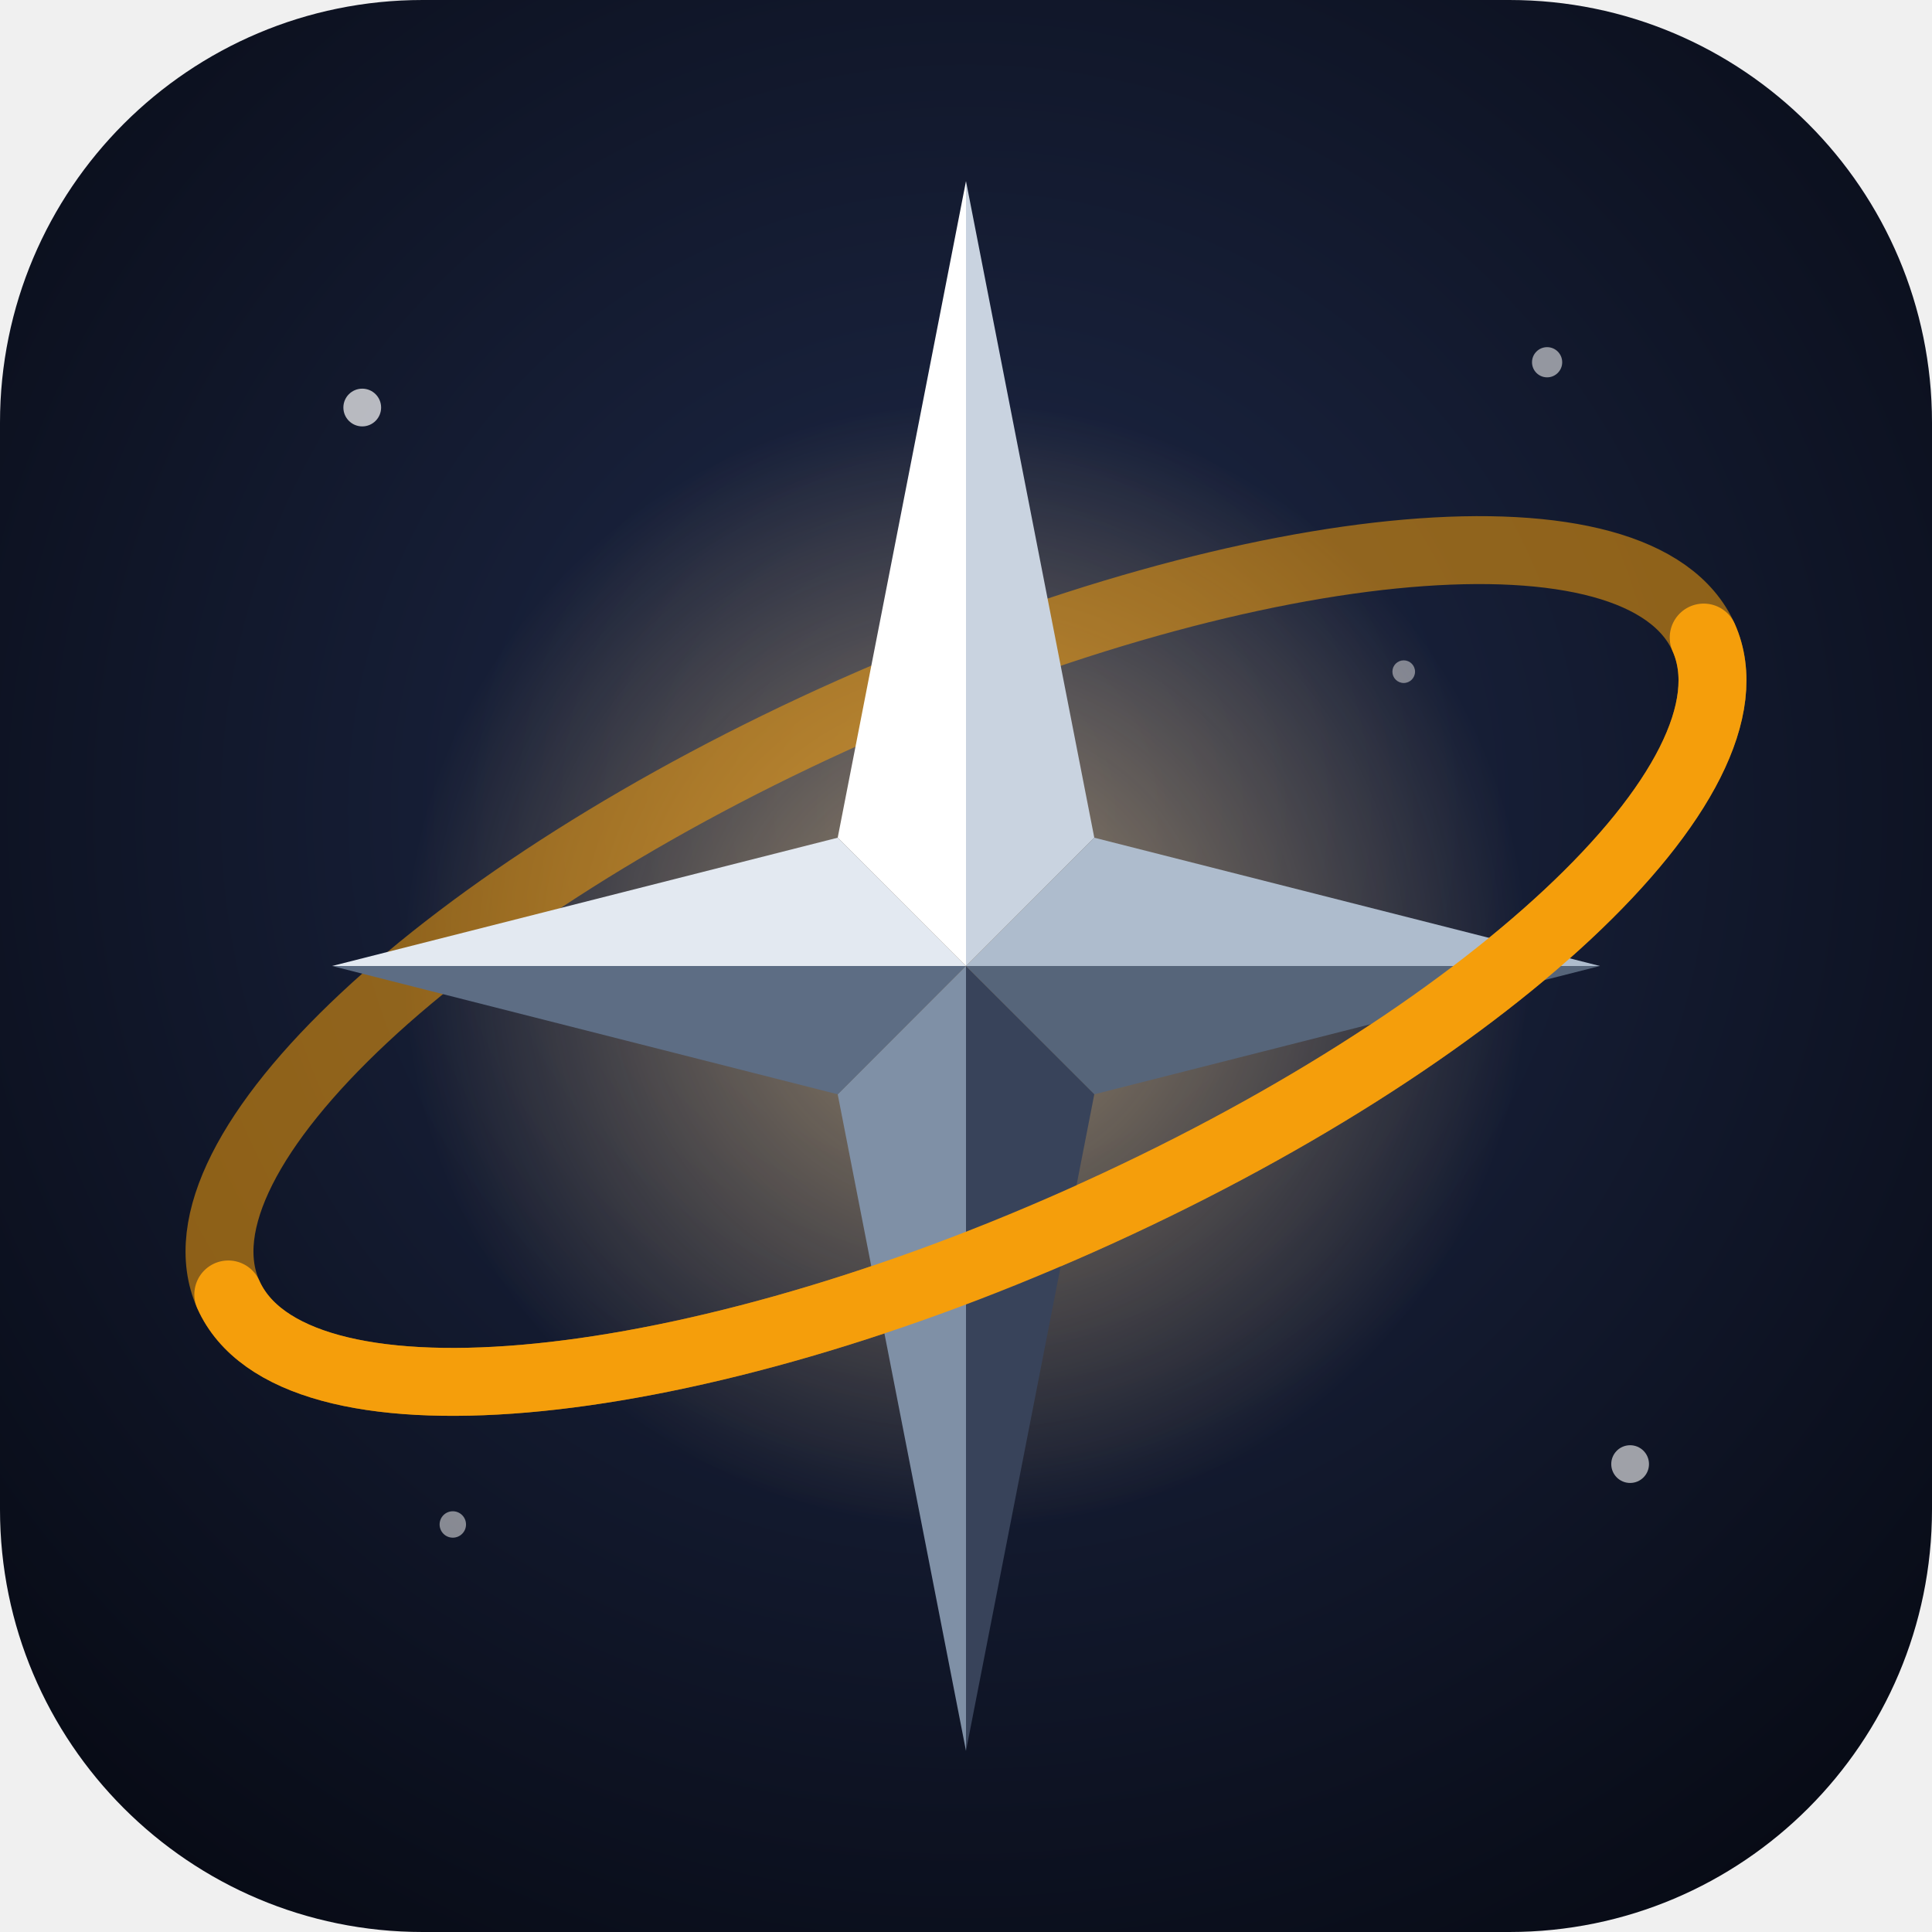
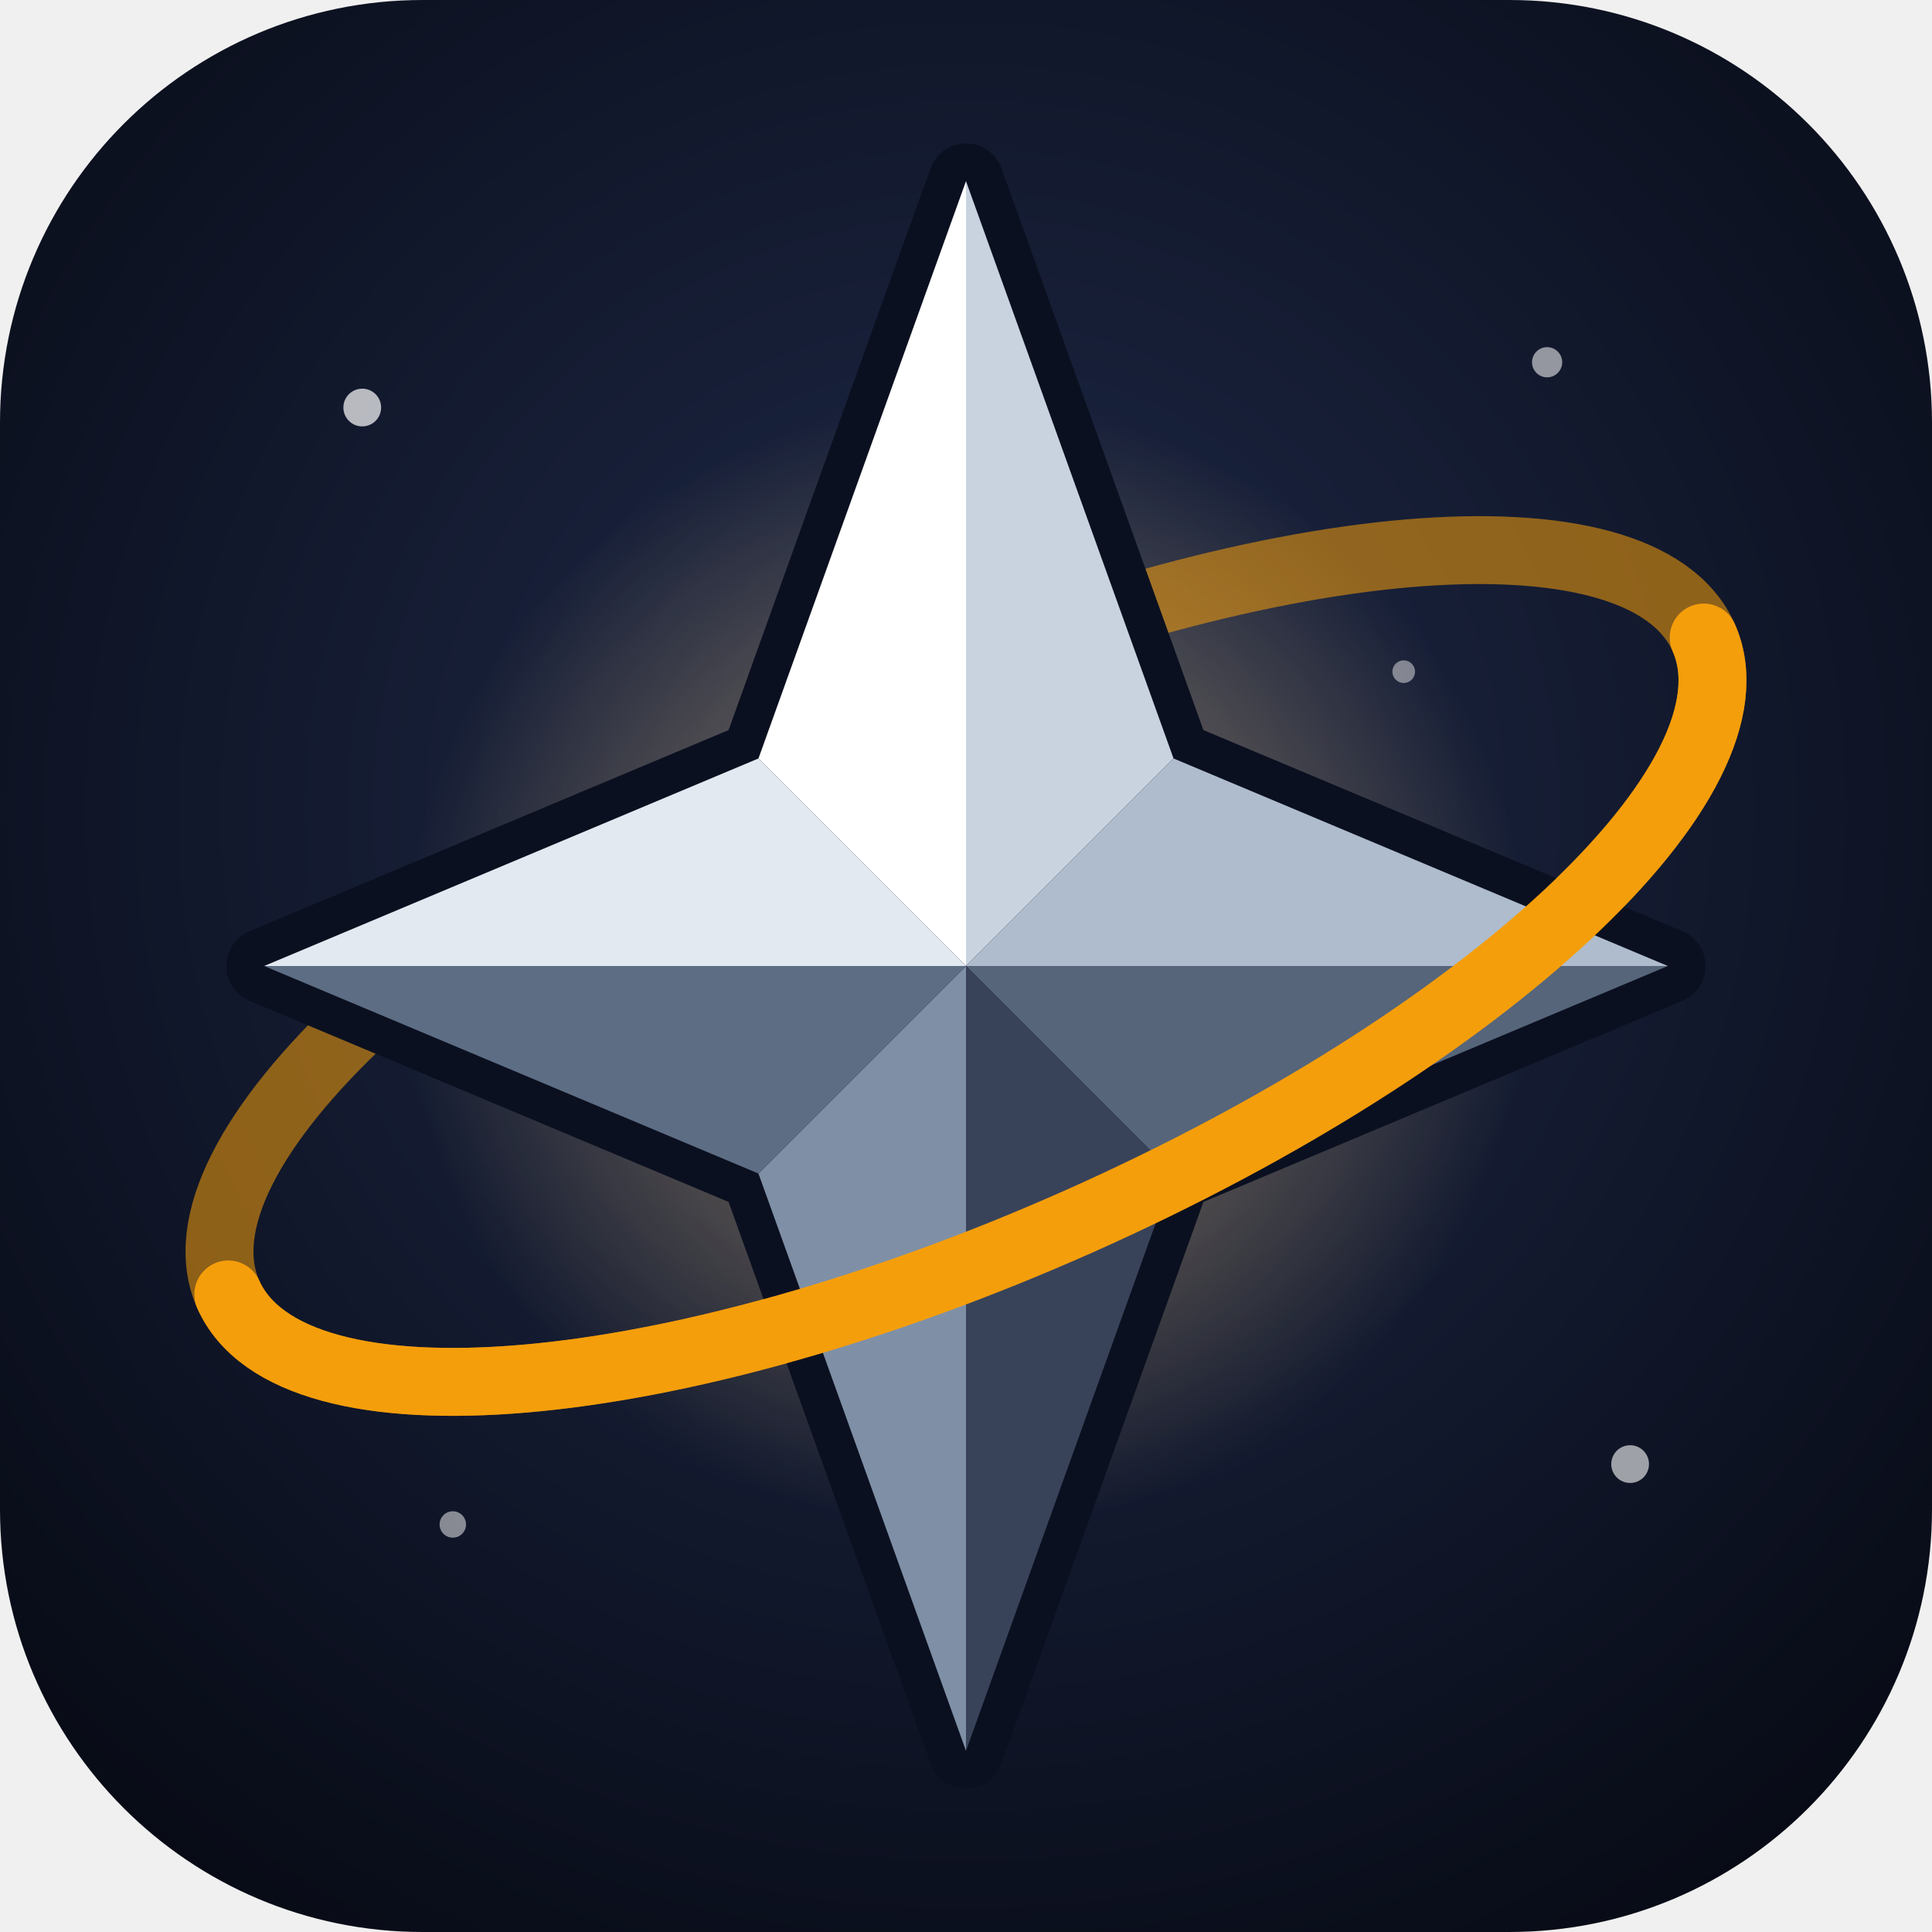
<svg xmlns="http://www.w3.org/2000/svg" viewBox="0 0 512 512" role="img" aria-label="Farsteel">
  <defs>
    <radialGradient id="sky" cx="50%" cy="42%" r="70%">
      <stop offset="0" stop-color="#1f2a4a" />
      <stop offset="1" stop-color="#070a14" />
    </radialGradient>
    <radialGradient id="glow" cx="50%" cy="50%" r="50%">
      <stop offset="0" stop-color="#ffd58a" stop-opacity="0.55" />
      <stop offset="1" stop-color="#ffd58a" stop-opacity="0" />
    </radialGradient>
  </defs>
  <rect width="512" height="512" rx="112" fill="url(#sky)" />
  <g fill="#ffffff">
    <circle cx="96" cy="108" r="5" opacity="0.7" />
    <circle cx="410" cy="96" r="4" opacity="0.55" />
    <circle cx="432" cy="388" r="5" opacity="0.6" />
    <circle cx="120" cy="404" r="3.5" opacity="0.5" />
    <circle cx="372" cy="178" r="3" opacity="0.45" />
  </g>
  <circle cx="256" cy="256" r="150" fill="url(#glow)" />
  <g transform="rotate(-24 256 256)">
    <ellipse cx="256" cy="256" rx="214" ry="74" fill="none" stroke="#f59e0b" stroke-width="18" opacity="0.55" />
  </g>
-   <polygon points="256,256 222,222 256,48" fill="#ffffff" />
-   <polygon points="256,256 256,48 290,222" fill="#c9d3e0" />
-   <polygon points="256,256 290,222 424,256" fill="#aebccd" />
-   <polygon points="256,256 424,256 290,290" fill="#56657a" />
-   <polygon points="256,256 290,290 256,464" fill="#38435a" />
-   <polygon points="256,256 256,464 222,290" fill="#7f90a6" />
-   <polygon points="256,256 222,290 88,256" fill="#5d6d84" />
-   <polygon points="256,256 88,256 222,222" fill="#e3e9f1" />
+   <polygon points="256,48 311,201 442,256 311,311 256,464 201,311 70,256 201,201" fill="#0b1020" stroke="#0b1020" stroke-width="20" stroke-linejoin="round" />
+   <polygon points="256,256 201,201 256,48" fill="#ffffff" />
+   <polygon points="256,256 256,48 311,201" fill="#c9d3e0" />
+   <polygon points="256,256 311,201 442,256" fill="#aebccd" />
+   <polygon points="256,256 442,256 311,311" fill="#56657a" />
+   <polygon points="256,256 311,311 256,464" fill="#38435a" />
+   <polygon points="256,256 256,464 201,311" fill="#7f90a6" />
+   <polygon points="256,256 201,311 70,256" fill="#5d6d84" />
+   <polygon points="256,256 70,256 201,201" fill="#e3e9f1" />
  <g transform="rotate(-24 256 256)">
    <path d="M42,256 A214,74 0 0 0 470,256" fill="none" stroke="#f59e0b" stroke-width="18" stroke-linecap="round" />
  </g>
</svg>
